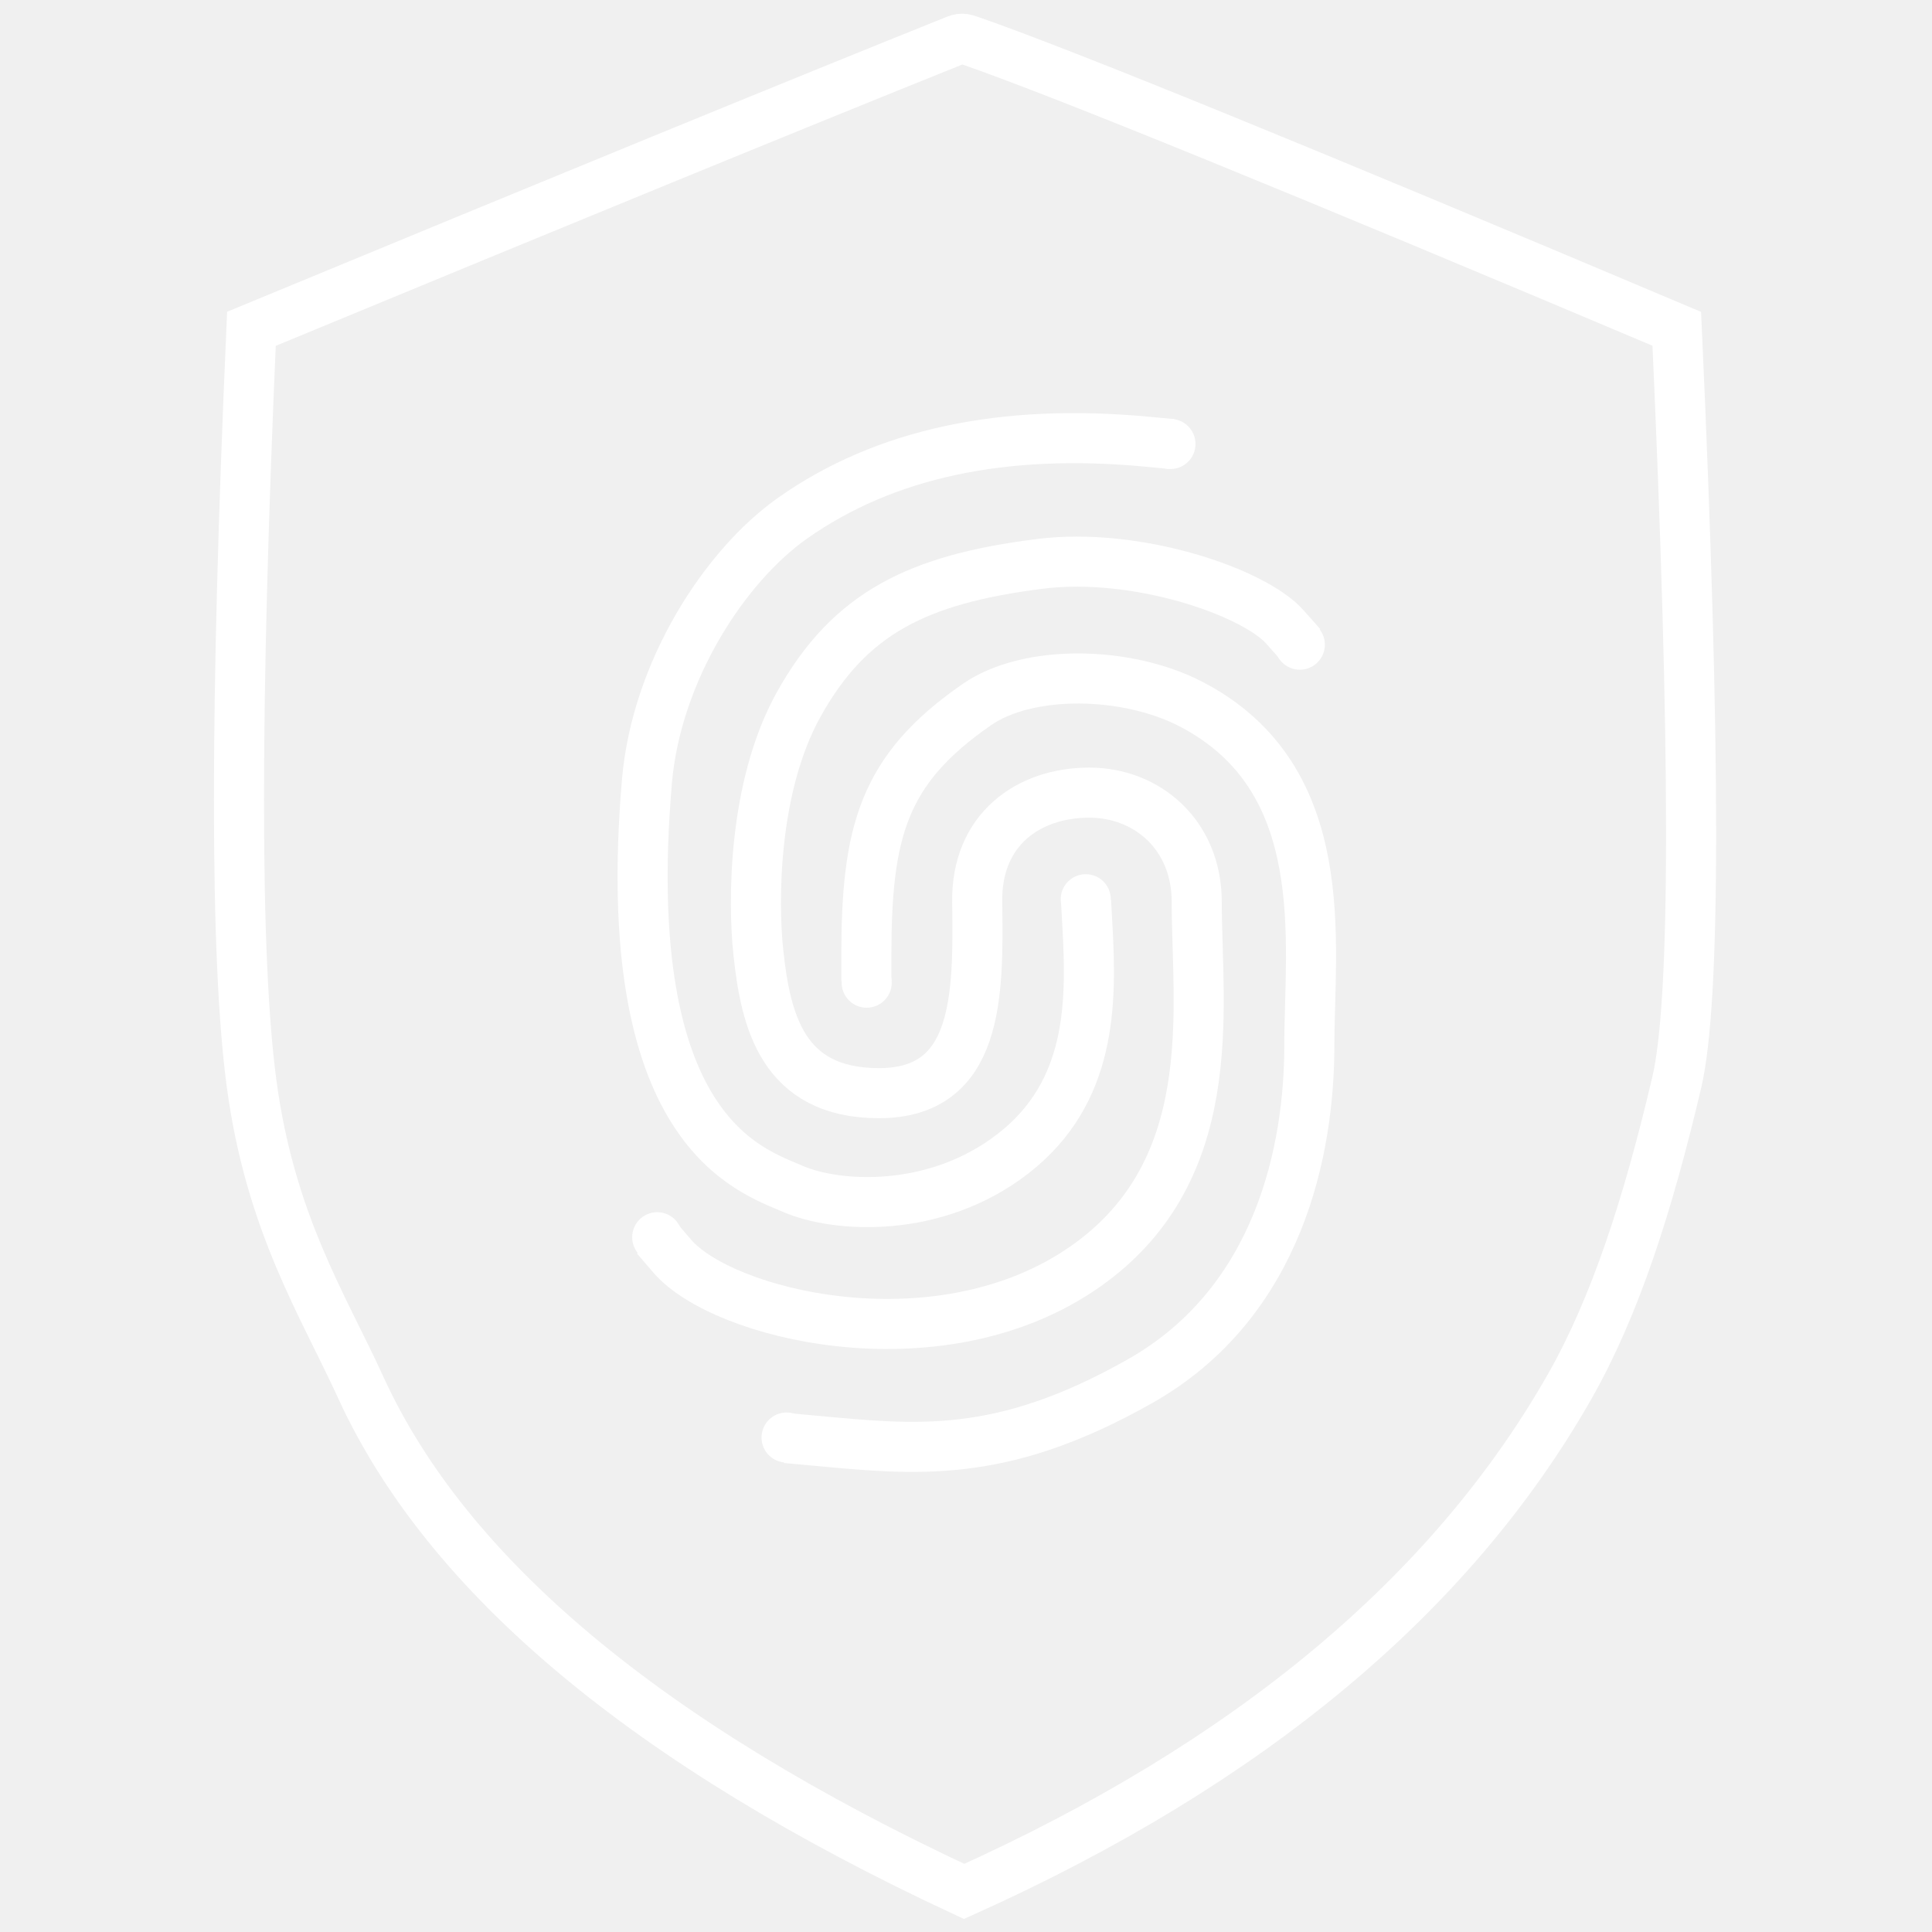
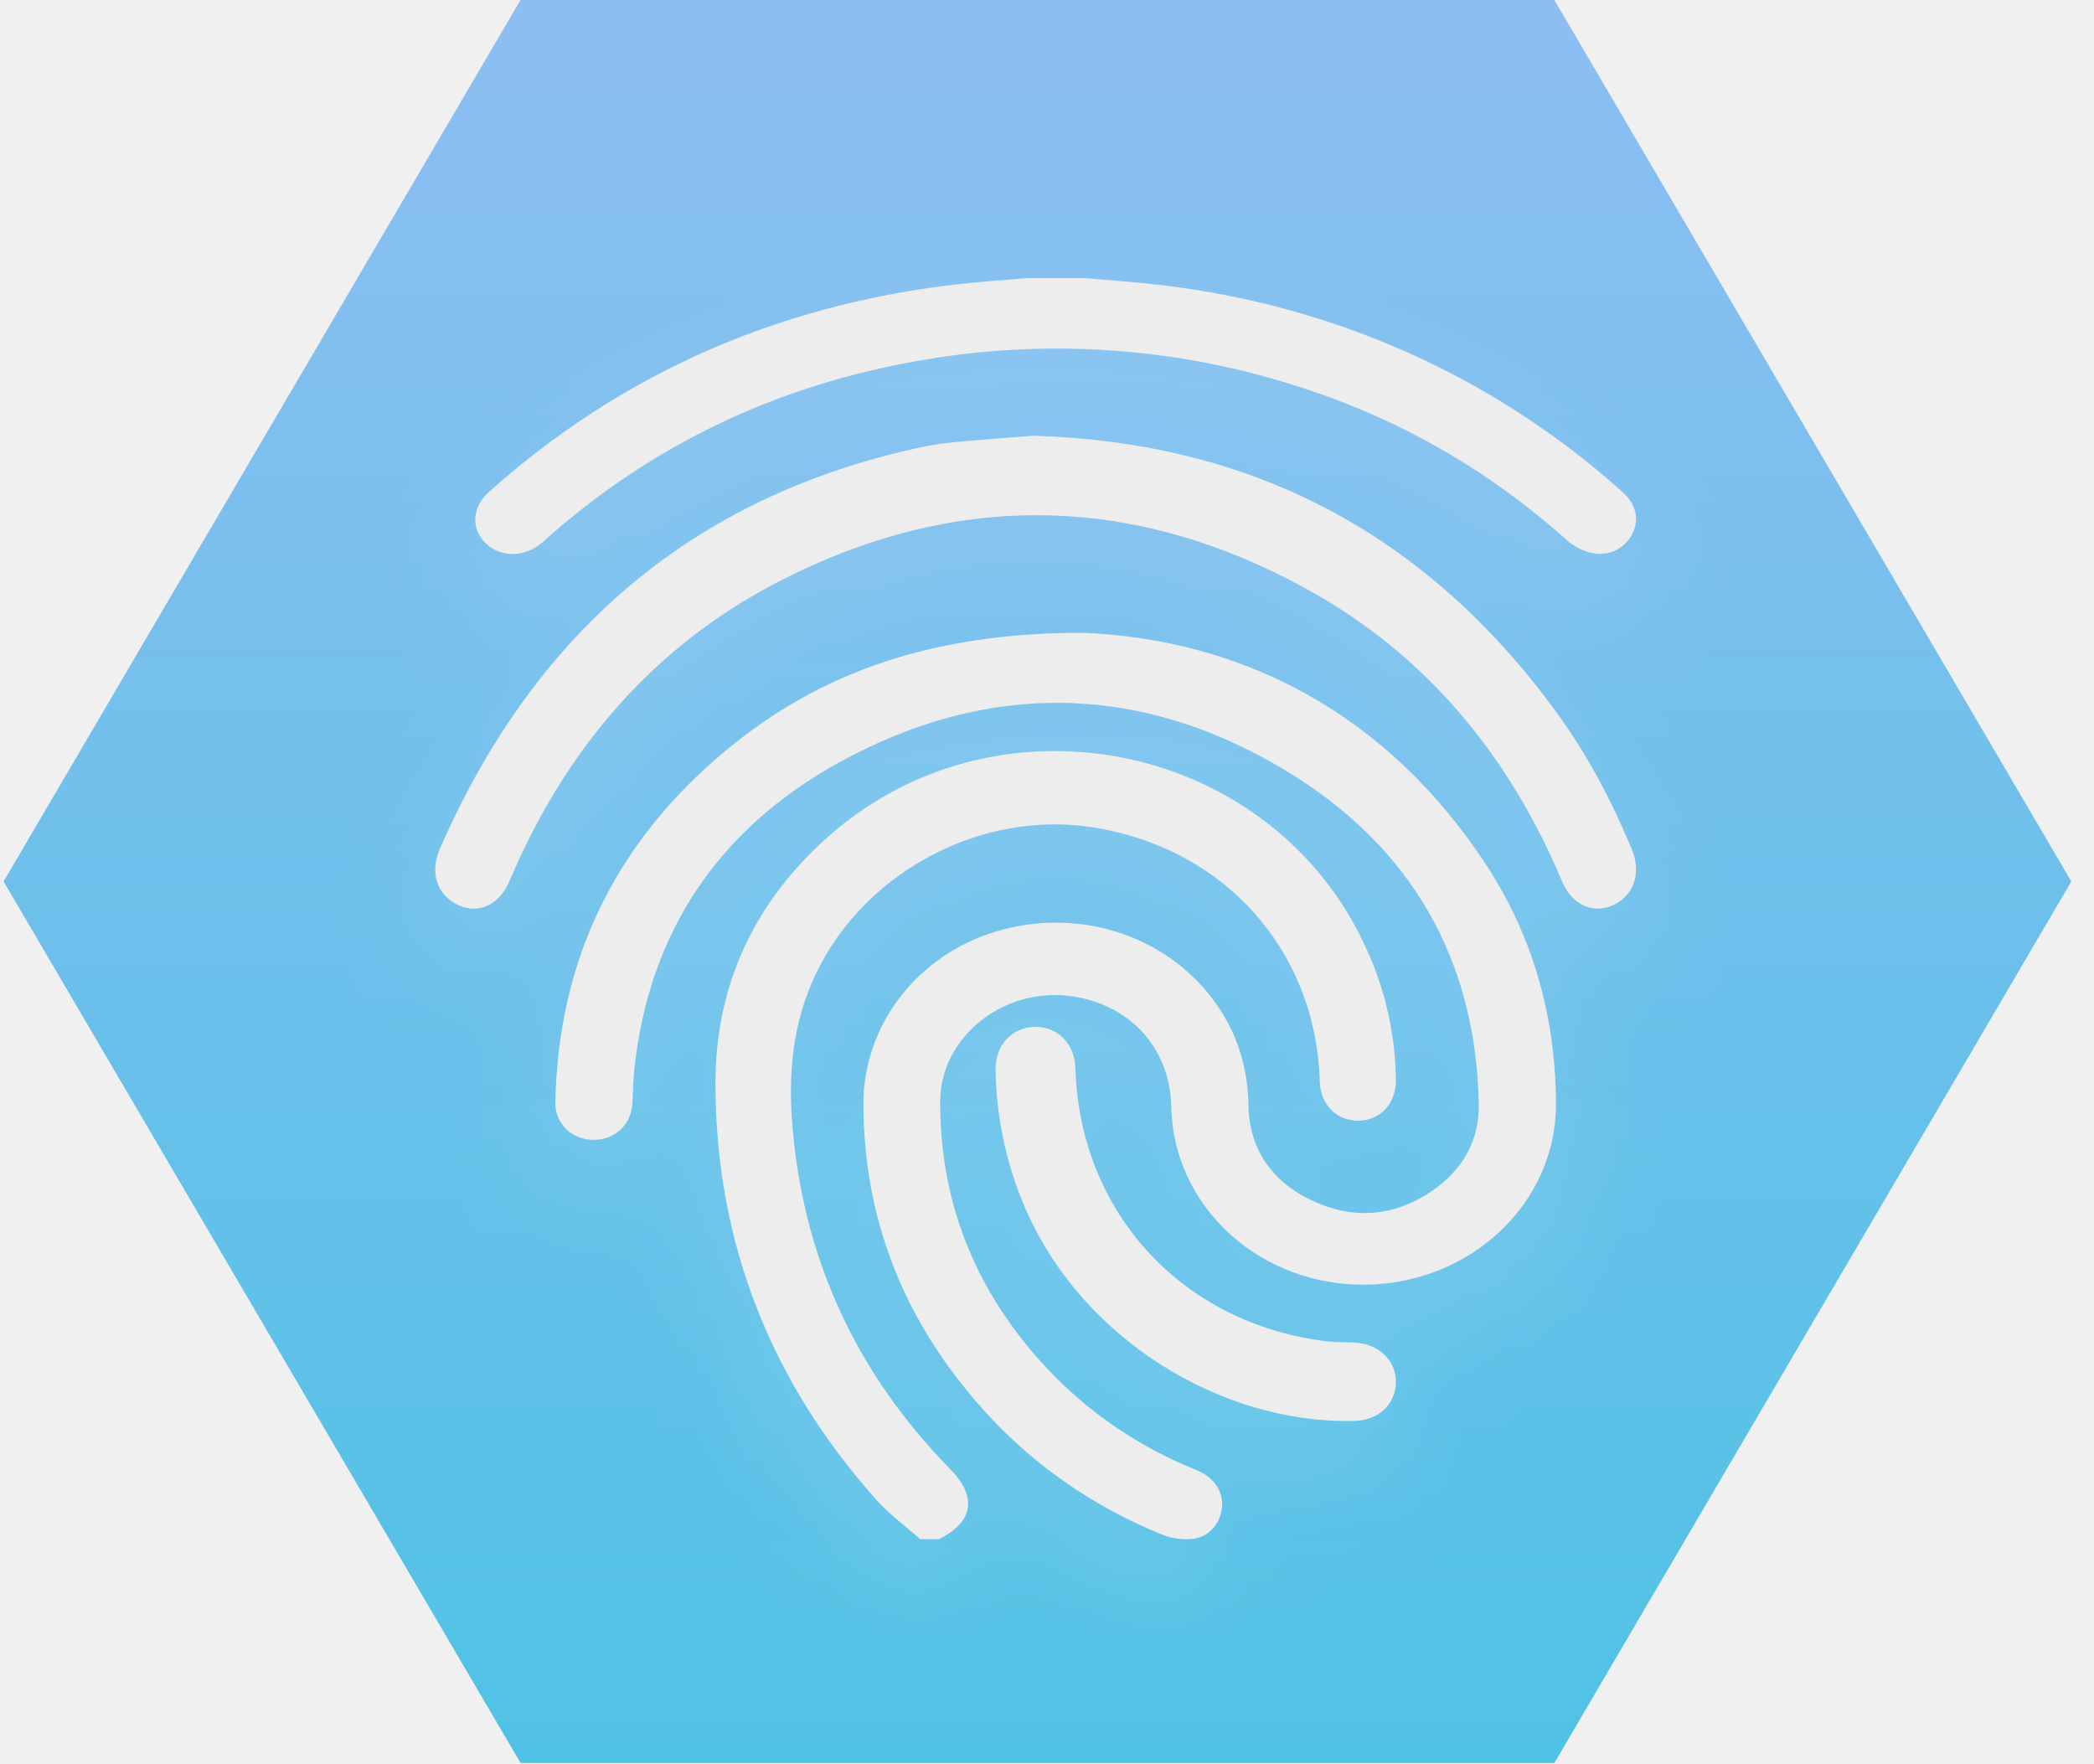
- <svg xmlns="http://www.w3.org/2000/svg" width="463px" height="463px" viewBox="0 0 463 463" version="1.1">
-   <g id="Shield" stroke="none" stroke-width="1" fill="none" fill-rule="evenodd">
-     <rect id="Rectangle" fill="#D8D8D8" opacity="0" x="0" y="0" width="463" height="463" />
-     <g id="shield" transform="translate(57, 9)" stroke="#FFFFFF">
-       <path d="M3.253,69.797 C78.292,38.745 134.439,15.735 171.694,0.769 C173.373,0.095 173.721,0.133 175.551,0.769 C197.903,8.541 254.332,31.551 344.839,69.797 C349.413,170.718 349.413,230.909 344.839,250.37 C337.977,279.561 330.096,304.096 319.149,323.315 C290.722,373.223 242.355,413.543 174.046,444.278 C98.282,408.999 50.056,368.678 29.367,323.315 C20.513,303.902 7.717,284.123 3.253,250.37 C-0.725,220.294 -0.725,160.103 3.253,69.797 Z" id="Rectangle" stroke-width="12" />
-       <g id="Group" transform="translate(95, 91)">
-         <path d="M122.889,5.854 C88.285,2.592 60.001,8.676 38.04,24.106 C21.635,35.631 5.28,60.882 3.03,87.344 C-4.09,171.088 27.679,180.415 38.04,184.922 C48.4,189.428 72.117,191.021 90.875,176.392 C109.633,161.763 109.633,140.553 108.6,121.947" id="Line" stroke-width="12" stroke-linecap="square" />
-         <path d="M55.619,129.107 C55.619,99.366 59.557,84.398 82.183,68.796 C94.362,60.399 117.921,60.665 133.532,68.796 C167.788,86.638 161.779,125.923 161.779,150.584 C161.779,175.246 154.726,212.029 121.189,231.009 C87.652,249.99 67.404,247.47 42.361,245.172" id="Line" stroke-width="12" stroke-linecap="square" />
-         <path d="M155.902,50.225 C148.57,41.958 120.531,32.178 97.165,35.136 C68.062,38.82 51.636,46.805 39.393,68.84 C28.431,88.57 28.431,116.167 29.744,128.325 C31.493,144.517 35.457,161.975 58.631,161.975 C82.511,161.975 82.511,138.692 82.183,116.167 C81.93,98.723 94.534,89.953 109.044,89.953 C122.889,89.953 134.795,100.047 134.795,116.167 C134.795,141.881 141.247,181.731 106.452,204.634 C71.657,227.537 21.12,215.001 9.12,201.052" id="Line" stroke-width="12" stroke-linecap="square" />
-         <circle id="Oval" fill="#FFFFFF" cx="36.5" cy="244.5" r="5.5" />
-         <circle id="Oval" fill="#FFFFFF" cx="5.5" cy="196.5" r="5.5" />
-         <circle id="Oval" fill="#FFFFFF" cx="108.2" cy="115.5" r="5.5" />
-         <circle id="Oval" fill="#FFFFFF" cx="55.7" cy="135.5" r="5.5" />
-         <circle id="Oval" fill="#FFFFFF" cx="159.5" cy="54.5" r="5.5" />
-         <circle id="Oval" fill="#FFFFFF" cx="128.5" cy="6.4" r="5.5" />
+ <svg xmlns="http://www.w3.org/2000/svg" width="76px" height="64px" viewBox="0 0 76 64" version="1.1">
+   <defs>
+     <linearGradient x1="50%" y1="0%" x2="50%" y2="100%" id="linearGradient-1">
+       <stop stop-color="#8DBEF2" offset="0%" />
+       <stop stop-color="#50C2E5" offset="100%" />
+     </linearGradient>
+     <filter x="-27.2%" y="-25.4%" width="154.5%" height="150.8%" filterUnits="objectBoundingBox" id="filter-2">
+       <feOffset dx="0" dy="2" in="SourceAlpha" result="shadowOffsetOuter1" />
+       <feGaussianBlur stdDeviation="2" in="shadowOffsetOuter1" result="shadowBlurOuter1" />
+       <feColorMatrix values="0 0 0 0 1   0 0 0 0 1   0 0 0 0 1  0 0 0 0.158 0" type="matrix" in="shadowBlurOuter1" result="shadowMatrixOuter1" />
+       <feMerge>
+         <feMergeNode in="shadowMatrixOuter1" />
+         <feMergeNode in="SourceGraphic" />
+       </feMerge>
+     </filter>
+   </defs>
+   <g id="Page-1" stroke="none" stroke-width="1" fill="none" fill-rule="evenodd">
+     <g id="Linkedin3" transform="translate(-501, -150)" fill-rule="nonzero">
+       <g id="Window" transform="translate(457, 116)">
+         <g id="BrandLogo" transform="translate(44, 34)">
+           <g id="logo-copy" transform="translate(-0, 0)">
+             <g id="hexagon-svgrepo-com-(1)" fill="url(#linearGradient-1)">
+               <polygon id="Path" points="18.892 63.984 0.13 31.992 18.892 0 56.415 0 75.177 31.992 56.415 63.984" />
+             </g>
+             <g id="fingerprint" filter="url(#filter-2)" transform="translate(15.73383, 9.440299)" fill="#EDEDED">
+               <path d="M17.662,46.421 C17.135,45.953 16.555,45.53 16.088,45.01 C12.243,40.712 10.263,35.691 10.232,29.975 C10.21,26.32 11.65,23.245 14.444,20.822 C20.67,15.434 30.525,17.568 33.871,25.02 C34.553,26.514 34.913,28.131 34.928,29.768 C34.934,30.605 34.372,31.217 33.59,31.233 C32.78,31.248 32.192,30.657 32.166,29.803 C32.025,25.032 28.682,21.309 23.882,20.58 C19.967,19.984 15.872,22.085 14.023,25.612 C13.102,27.369 12.873,29.233 13.007,31.172 C13.358,36.093 15.278,40.334 18.766,43.895 C19.74,44.891 19.594,45.803 18.342,46.424 L17.662,46.421 Z" id="Path" />
+               <path d="M23.608,0.653 C24.503,0.732 25.401,0.79 26.294,0.894 C30.454,1.365 34.451,2.663 38.006,4.697 C39.876,5.767 41.61,7.022 43.178,8.441 C43.658,8.873 43.77,9.43 43.502,9.951 C43.252,10.439 42.692,10.753 42.095,10.64 C41.75,10.572 41.431,10.419 41.172,10.198 C38.07,7.41 34.453,5.411 30.296,4.262 C26.283,3.138 22.034,2.912 17.905,3.601 C12.507,4.491 7.872,6.72 3.964,10.234 C3.338,10.796 2.441,10.807 1.894,10.277 C1.347,9.747 1.399,8.96 2.012,8.413 C6.734,4.193 12.359,1.664 18.907,0.889 C19.784,0.784 20.669,0.732 21.547,0.653 L23.608,0.653 Z" id="Path" />
+               <path d="M23.536,13.526 C29.369,13.75 34.647,16.483 38.223,21.976 C39.94,24.61 40.724,27.521 40.739,30.605 C40.76,34.211 37.665,37.139 33.826,37.186 C31.986,37.209 30.212,36.544 28.891,35.336 C27.57,34.128 26.811,32.476 26.778,30.741 C26.736,28.603 25.281,27 23.119,26.712 C20.688,26.386 18.4,28.191 18.39,30.526 C18.374,34.211 19.675,37.454 22.266,40.223 C23.753,41.814 25.599,43.072 27.668,43.905 C28.336,44.177 28.668,44.682 28.617,45.263 C28.569,45.821 28.179,46.328 27.576,46.41 C27.182,46.454 26.783,46.397 26.42,46.247 C23.903,45.225 21.674,43.66 19.914,41.678 C17.068,38.49 15.612,34.805 15.602,30.631 C15.594,27.776 17.557,25.234 20.39,24.375 C23.327,23.48 26.481,24.447 28.271,26.807 C29.139,27.952 29.551,29.238 29.575,30.653 C29.6,32.246 30.408,33.441 31.903,34.141 C33.382,34.833 34.866,34.716 36.219,33.797 C37.352,33.027 37.962,31.953 37.937,30.632 C37.836,25.428 35.528,21.28 30.876,18.494 C25.616,15.34 20.097,15.272 14.724,18.229 C10.294,20.669 7.832,24.445 7.297,29.289 C7.249,29.719 7.24,30.153 7.22,30.586 C7.185,31.368 6.589,31.936 5.801,31.93 C5.013,31.924 4.404,31.337 4.422,30.556 C4.525,25.461 6.553,21.169 10.609,17.799 C14.058,14.929 18.14,13.532 23.536,13.526 Z" id="Path" />
+               <path d="M21.764,6.374 C29.639,6.605 35.977,9.864 40.75,16.401 C41.867,17.931 42.75,19.605 43.485,21.366 C43.848,22.235 43.576,23.054 42.818,23.407 C42.093,23.746 41.317,23.402 40.967,22.566 C39.033,17.95 36.01,14.336 31.776,11.984 C25.429,8.463 18.951,8.346 12.5,11.683 C7.997,14.013 4.8,17.711 2.758,22.535 C2.389,23.409 1.627,23.754 0.885,23.404 C0.129,23.044 -0.147,22.234 0.233,21.362 C3.702,13.42 9.503,8.568 17.635,6.804 C18.081,6.71 18.533,6.642 18.986,6.6 C19.936,6.51 20.888,6.445 21.764,6.374 Z" id="Path" />
+               <path d="M32.958,42.133 C28.018,42.03 23.248,38.753 21.394,34.211 C20.76,32.679 20.423,31.043 20.401,29.388 C20.389,28.493 20.982,27.851 21.817,27.83 C22.651,27.81 23.271,28.444 23.297,29.331 C23.453,34.576 27.186,38.622 32.447,39.244 C32.758,39.28 33.075,39.274 33.386,39.284 C34.294,39.316 34.936,39.917 34.928,40.731 C34.92,41.545 34.271,42.134 33.36,42.133 L32.958,42.133 Z" id="Path" />
+             </g>
+           </g>
+         </g>
      </g>
    </g>
  </g>
</svg>
